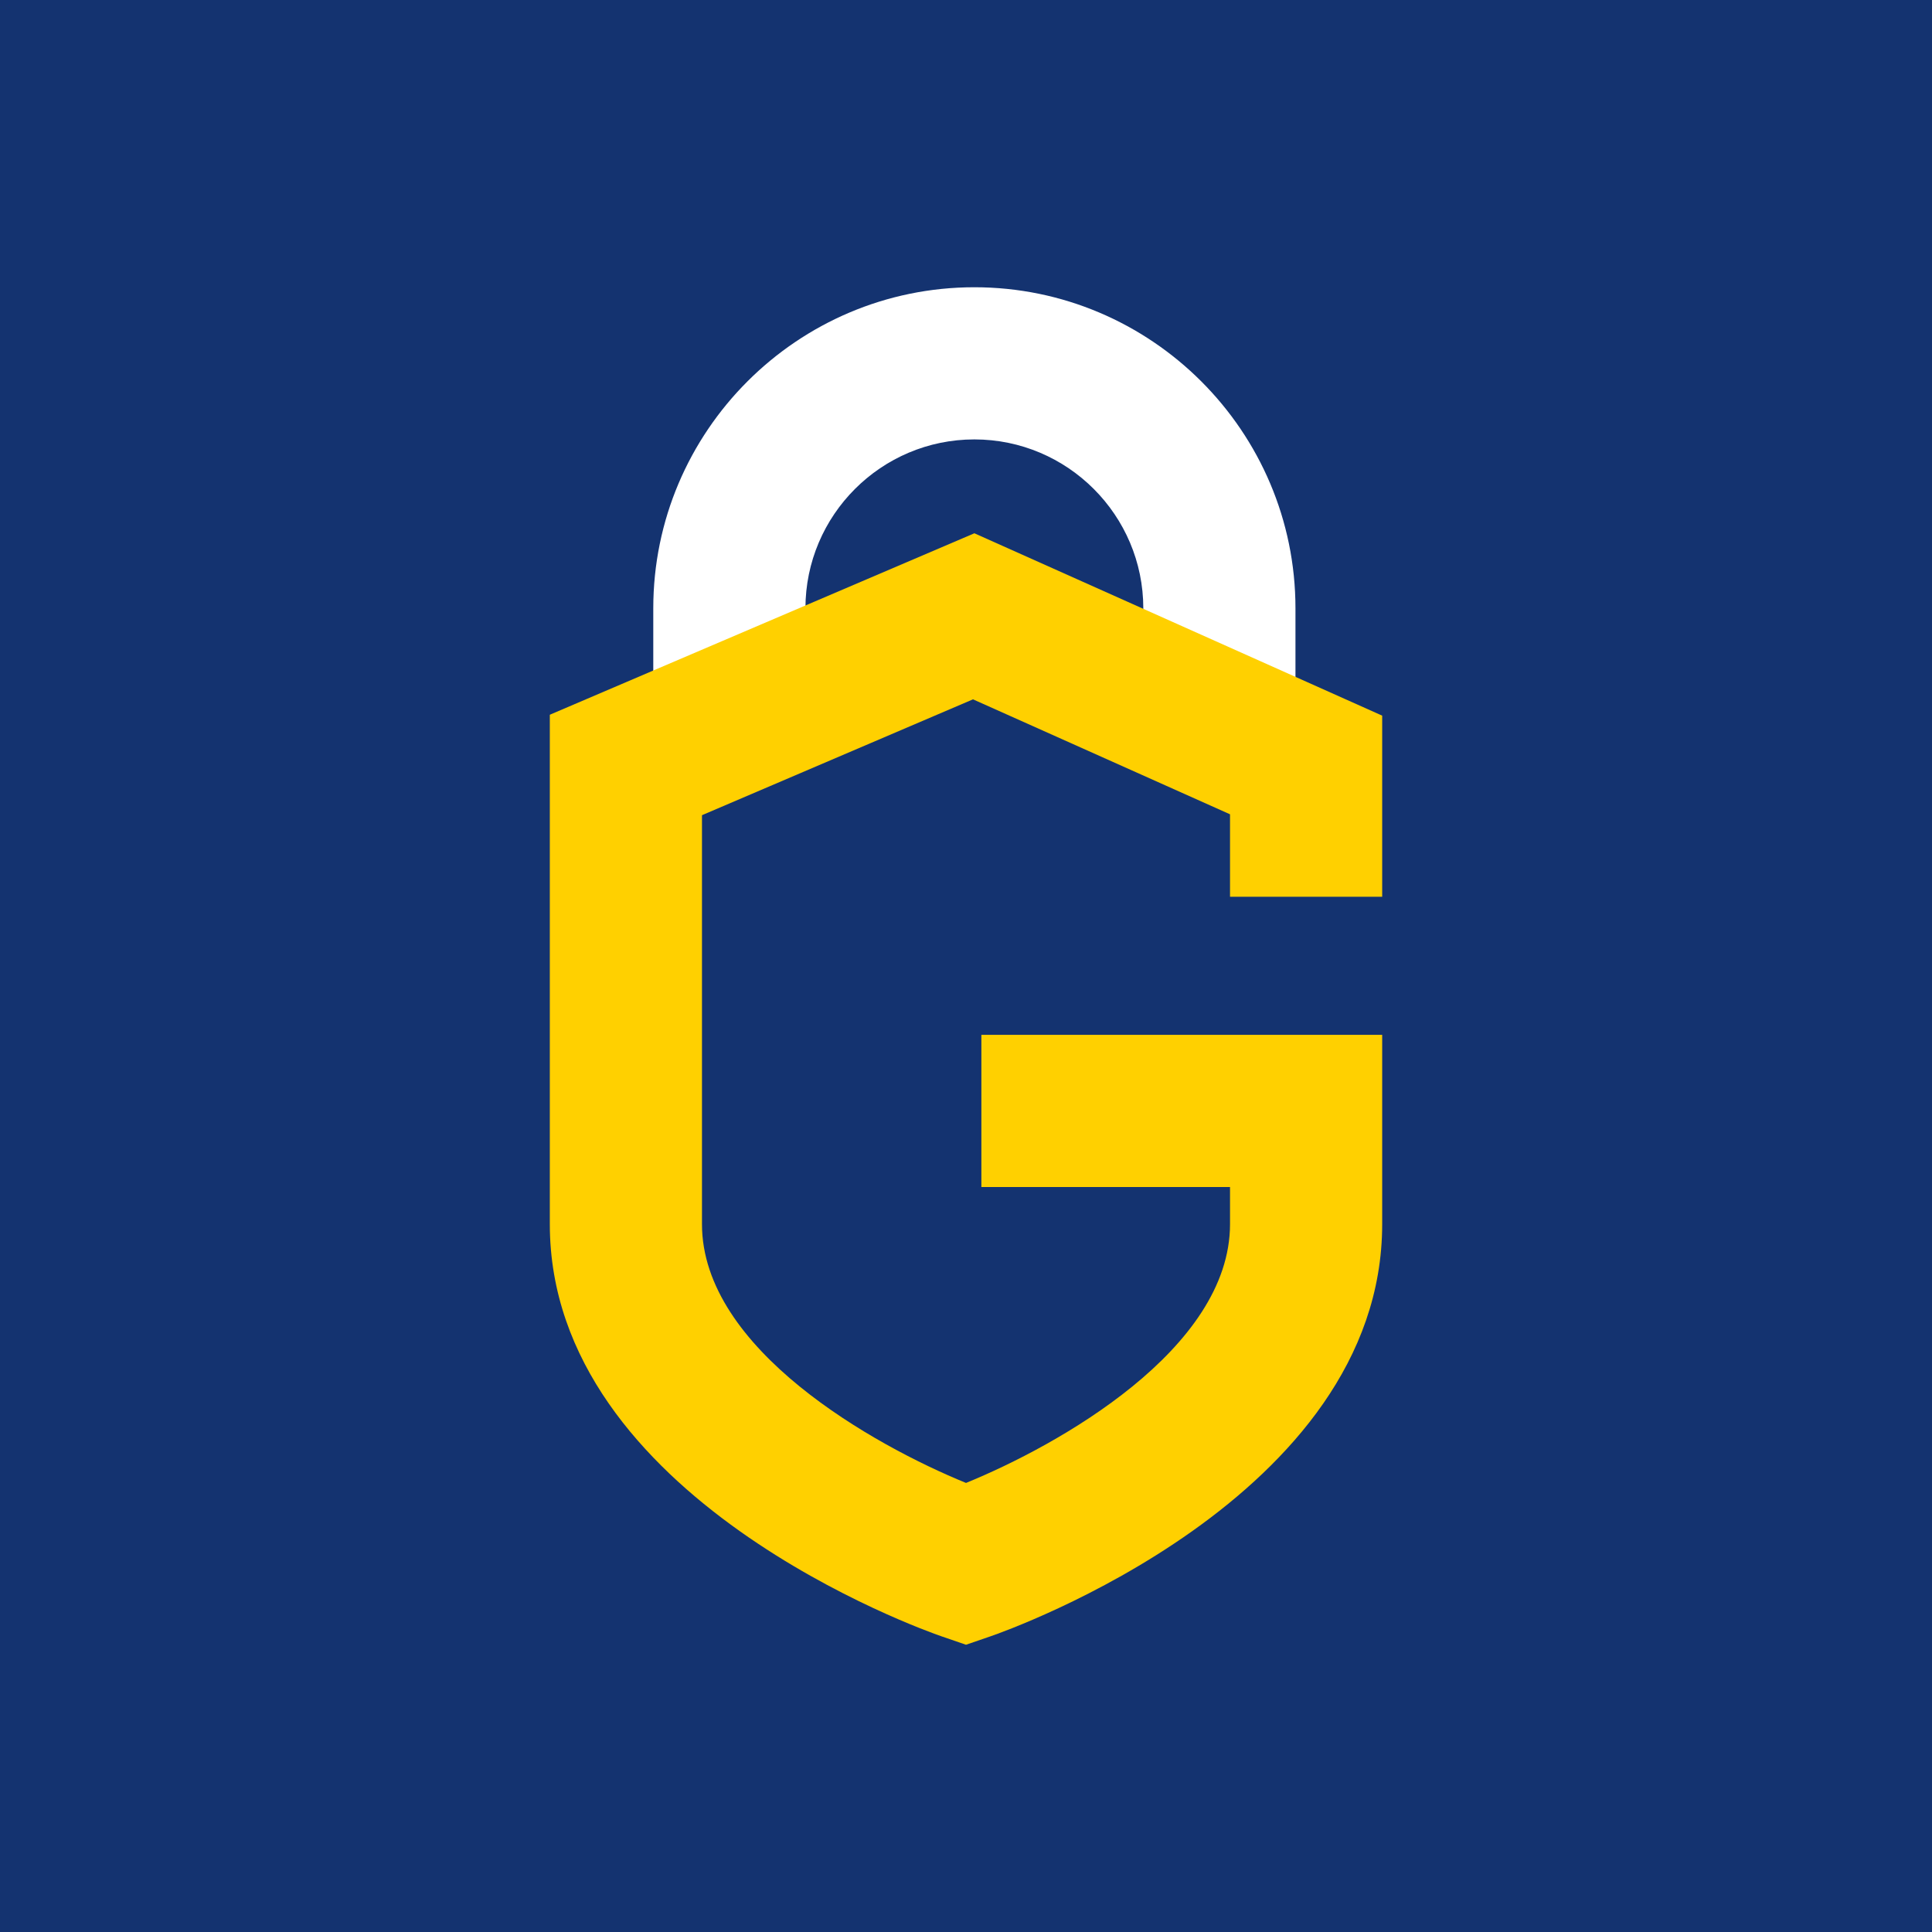
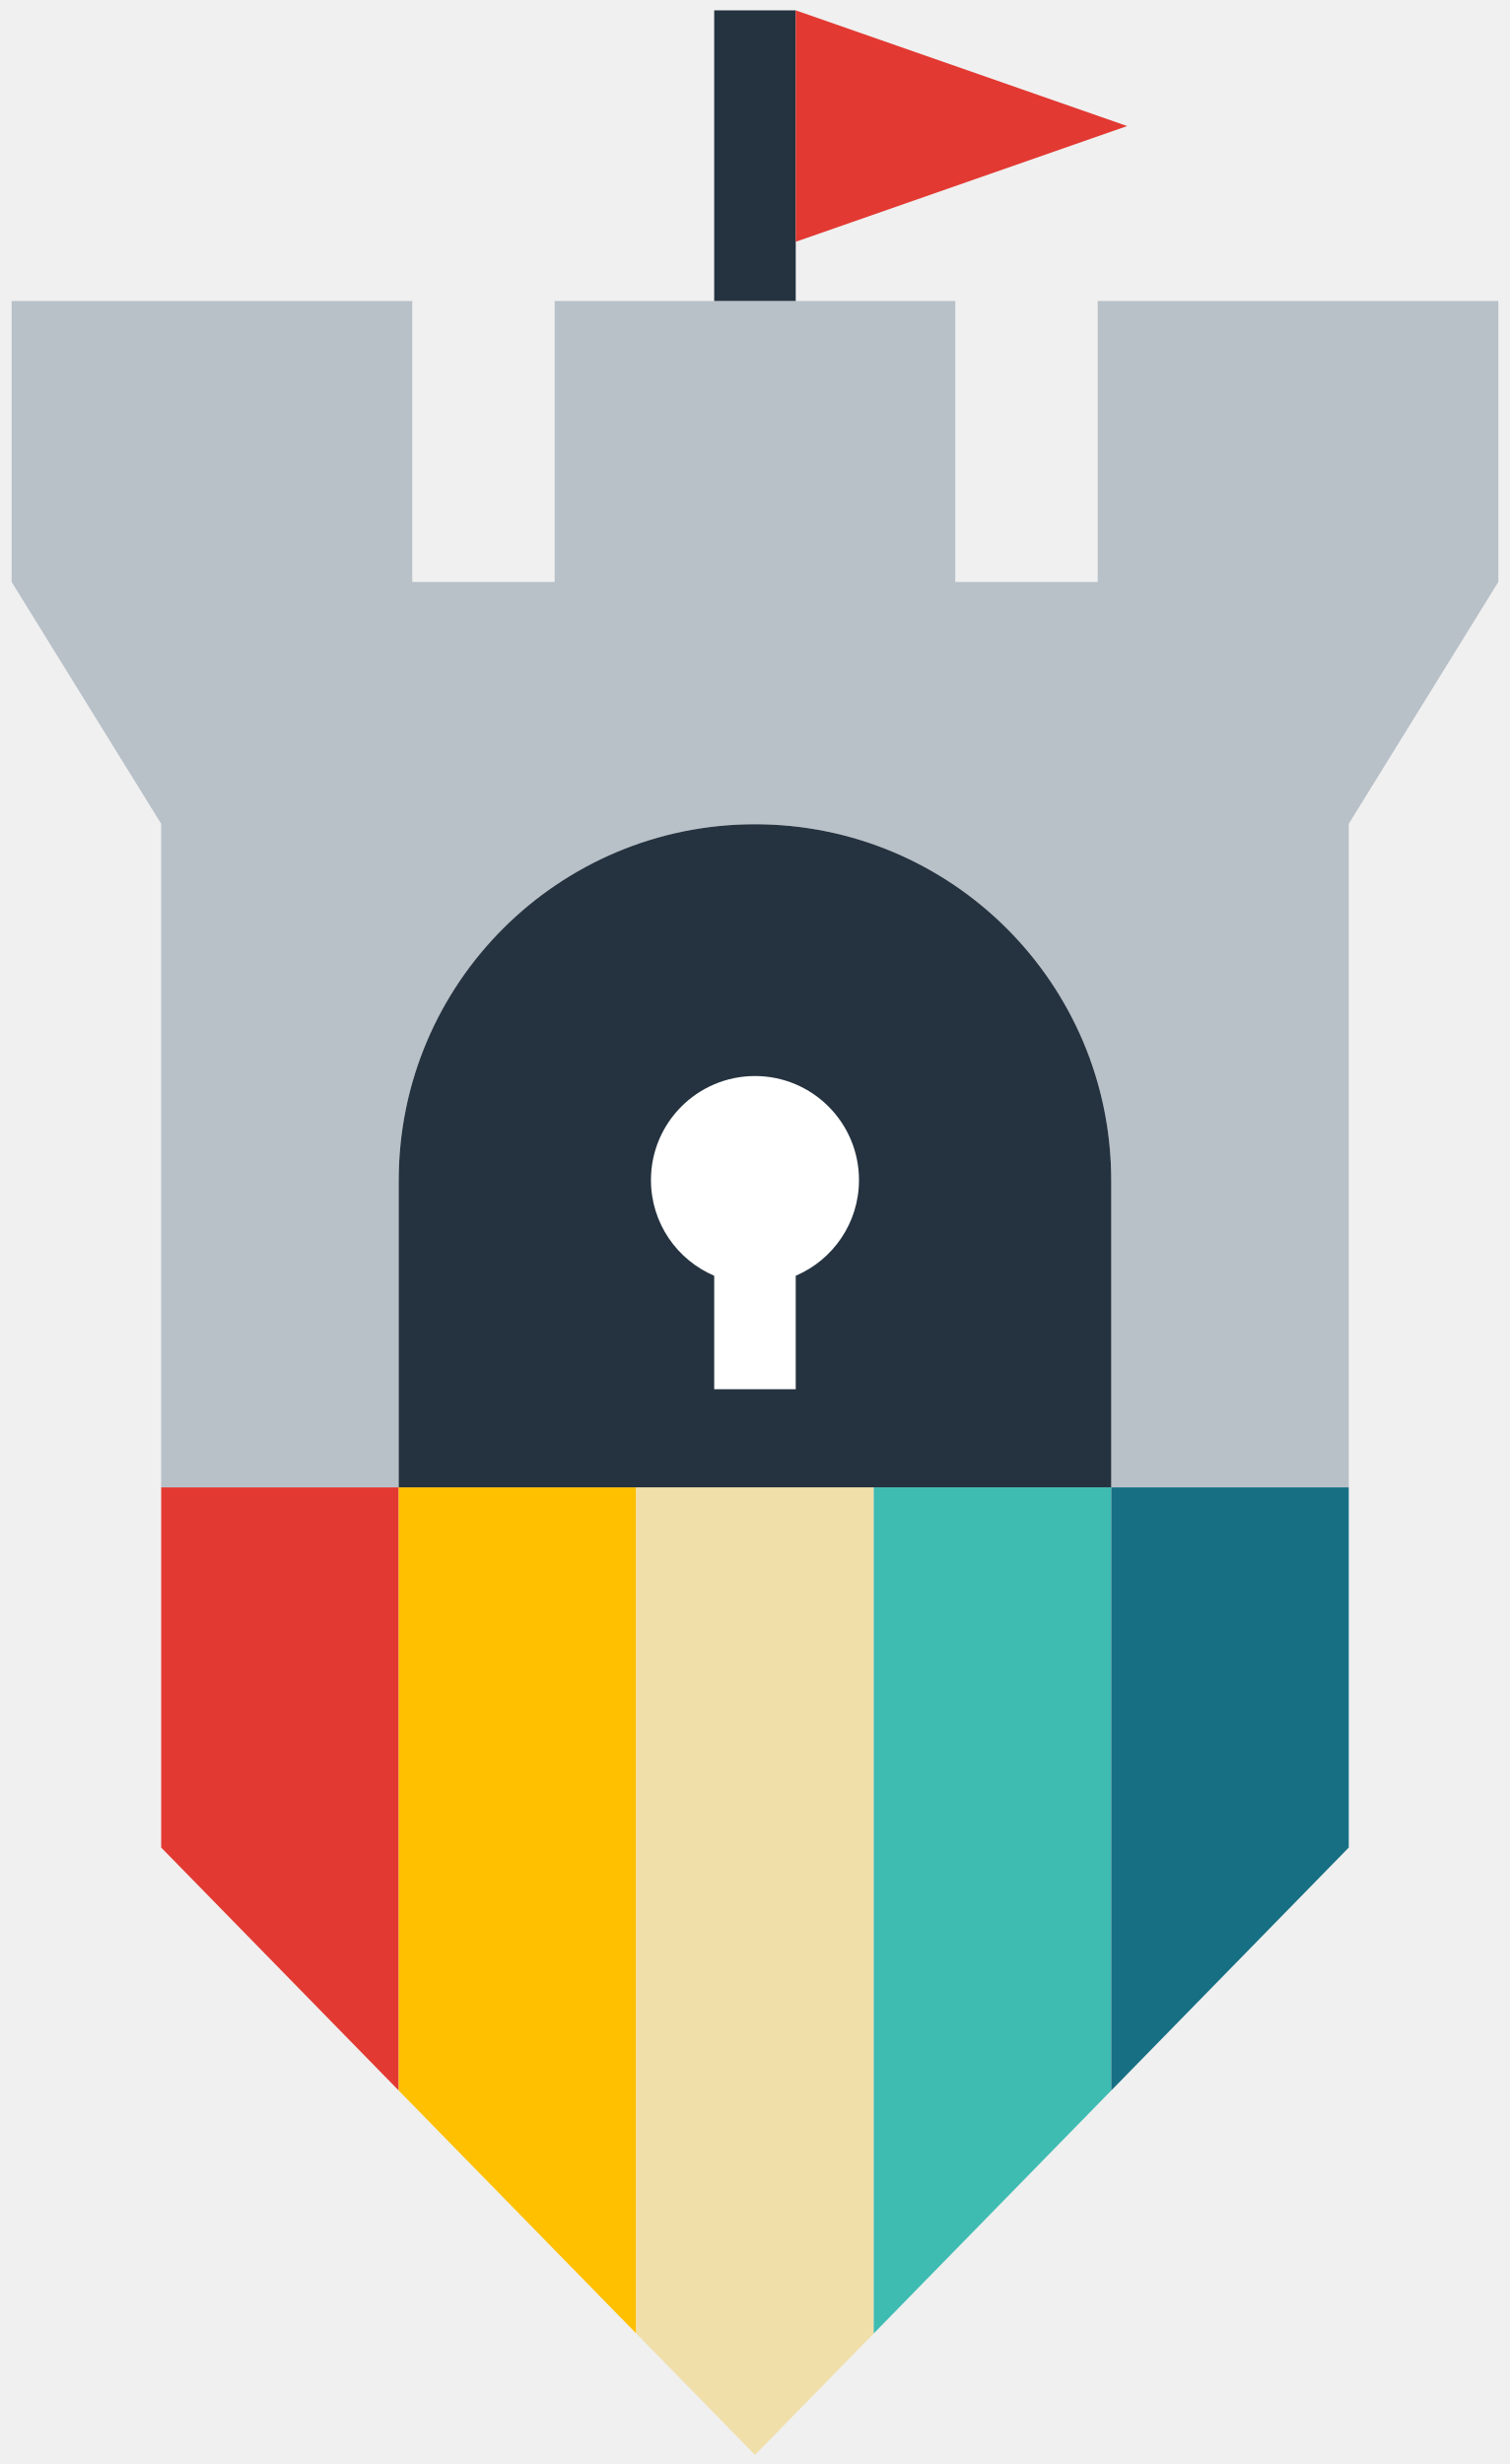
- <svg xmlns="http://www.w3.org/2000/svg" width="512px" height="512px" version="1.1" xml:space="preserve">
-   <rect x="0" y="0" width="512px" height="512px" style="fill:#143370;" />
-   <path d="M343.312,182.838l-40.324,-0l-0,-21.617c-0,-24.686 -20.085,-44.771 -44.771,-44.771c-24.685,-0 -44.767,20.085 -44.767,44.771l-0,21.617l-40.325,-0l0,-21.617c0,-46.921 38.175,-85.096 85.092,-85.096c46.92,0 85.095,38.175 85.095,85.096l0,21.617Z" style="fill:#fff;fill-rule:nonzero;" />
-   <path d="M366.293,237.643l-0,-47.99l-108.073,-48.33l-112.513,48.092l0,135.006c0,72.676 99.5,107.74 103.736,109.199l6.557,2.255l6.557,-2.255c4.236,-1.459 103.736,-36.523 103.736,-109.199l-0,-50.174l-106.218,0l-0,40.325l65.893,-0l0,9.849c0,33.172 -45.689,58.667 -69.964,68.573c-24.307,-9.92 -69.972,-35.412 -69.972,-68.573l-0,-108.385l71.823,-30.703l68.113,30.464l0,21.846l40.325,-0Z" style="fill:#ffd000;fill-rule:nonzero;" />
+ <svg xmlns="http://www.w3.org/2000/svg" width="100%" height="100%" viewBox="0 0 1004 1639" version="1.1" xml:space="preserve">
+   <g id="Main">
+     <g id="Bridge">
+       <path d="M107.217,989.324l0,239.629l157.978,161.606l-0,-401.235l-157.978,0Z" style="fill:#e23932;fill-rule:nonzero;" />
+       <path d="M265.193,989.324l-0,401.235l157.988,161.605l0,-562.84l-157.988,0Z" style="fill:#ffc000;fill-rule:nonzero;" />
+       <path d="M423.178,989.324l0,562.84l78.989,80.808l79,-80.808l-0,-562.84l-157.989,0Z" style="fill:#f1dfaa;fill-rule:nonzero;" />
+       <path d="M581.163,989.324l0,562.84l157.978,-161.605l-0,-401.235l-157.978,0Z" style="fill:#3fbcb2;fill-rule:nonzero;" />
+       <path d="M739.139,989.324l-0,401.235l157.988,-161.606l0,-239.629l-157.988,0Z" style="fill:#166f83;fill-rule:nonzero;" />
+     </g>
+     <path id="Wall" d="M996.599,387.098l-99.477,160.881l-0,441.35l-157.987,-0l0,-204.09c0,-130.875 -106.091,-236.966 -236.966,-236.966c-130.875,-0 -236.966,106.091 -236.966,236.966l-0,204.09l-157.991,-0l-0,-441.35l-99.479,-160.884l0.006,-0l0,-186.885l266.476,-0l0,186.885l94.72,-0l0,-186.885l266.477,-0l-0,186.885l94.72,-0l-0,-186.885l266.476,-0l-0,186.888l-0.009,0Z" style="fill:#b8c0c8;" />
+     <g id="Door">
+       <path d="M475.048,848.611c-24.726,-10.557 -42.073,-35.103 -42.073,-63.669c-0,-38.19 31.005,-69.195 69.194,-69.195c38.189,0 69.194,31.005 69.194,69.195c0,28.566 -17.347,53.112 -42.073,63.669l-0,75.497l-54.242,0l0,-75.497Z" style="fill:#fff;" />
+       <path d="M265.203,989.329l-0,-204.09c-0,-130.875 106.091,-236.966 236.966,-236.966c130.875,-0 236.966,106.091 236.966,236.966l0,204.09l-473.932,-0Zm209.845,-140.718l0,75.497l54.242,0l-0,-75.497c24.726,-10.557 42.073,-35.103 42.073,-63.669c0,-38.19 -31.005,-69.195 -69.194,-69.195c-38.189,0 -69.194,31.005 -69.194,69.195c-0,28.566 17.347,53.112 42.073,63.669Z" style="fill:#253340;" />
+     </g>
+     <g id="Flag">
+       <rect x="475.046" y="6.888" width="54.242" height="193.322" style="fill:#253340;" />
+       <path d="M529.288,160.816l-0,-153.928l220.436,76.959l-220.436,76.969Z" style="fill:#e23932;fill-rule:nonzero;" />
+     </g>
+   </g>
</svg>
